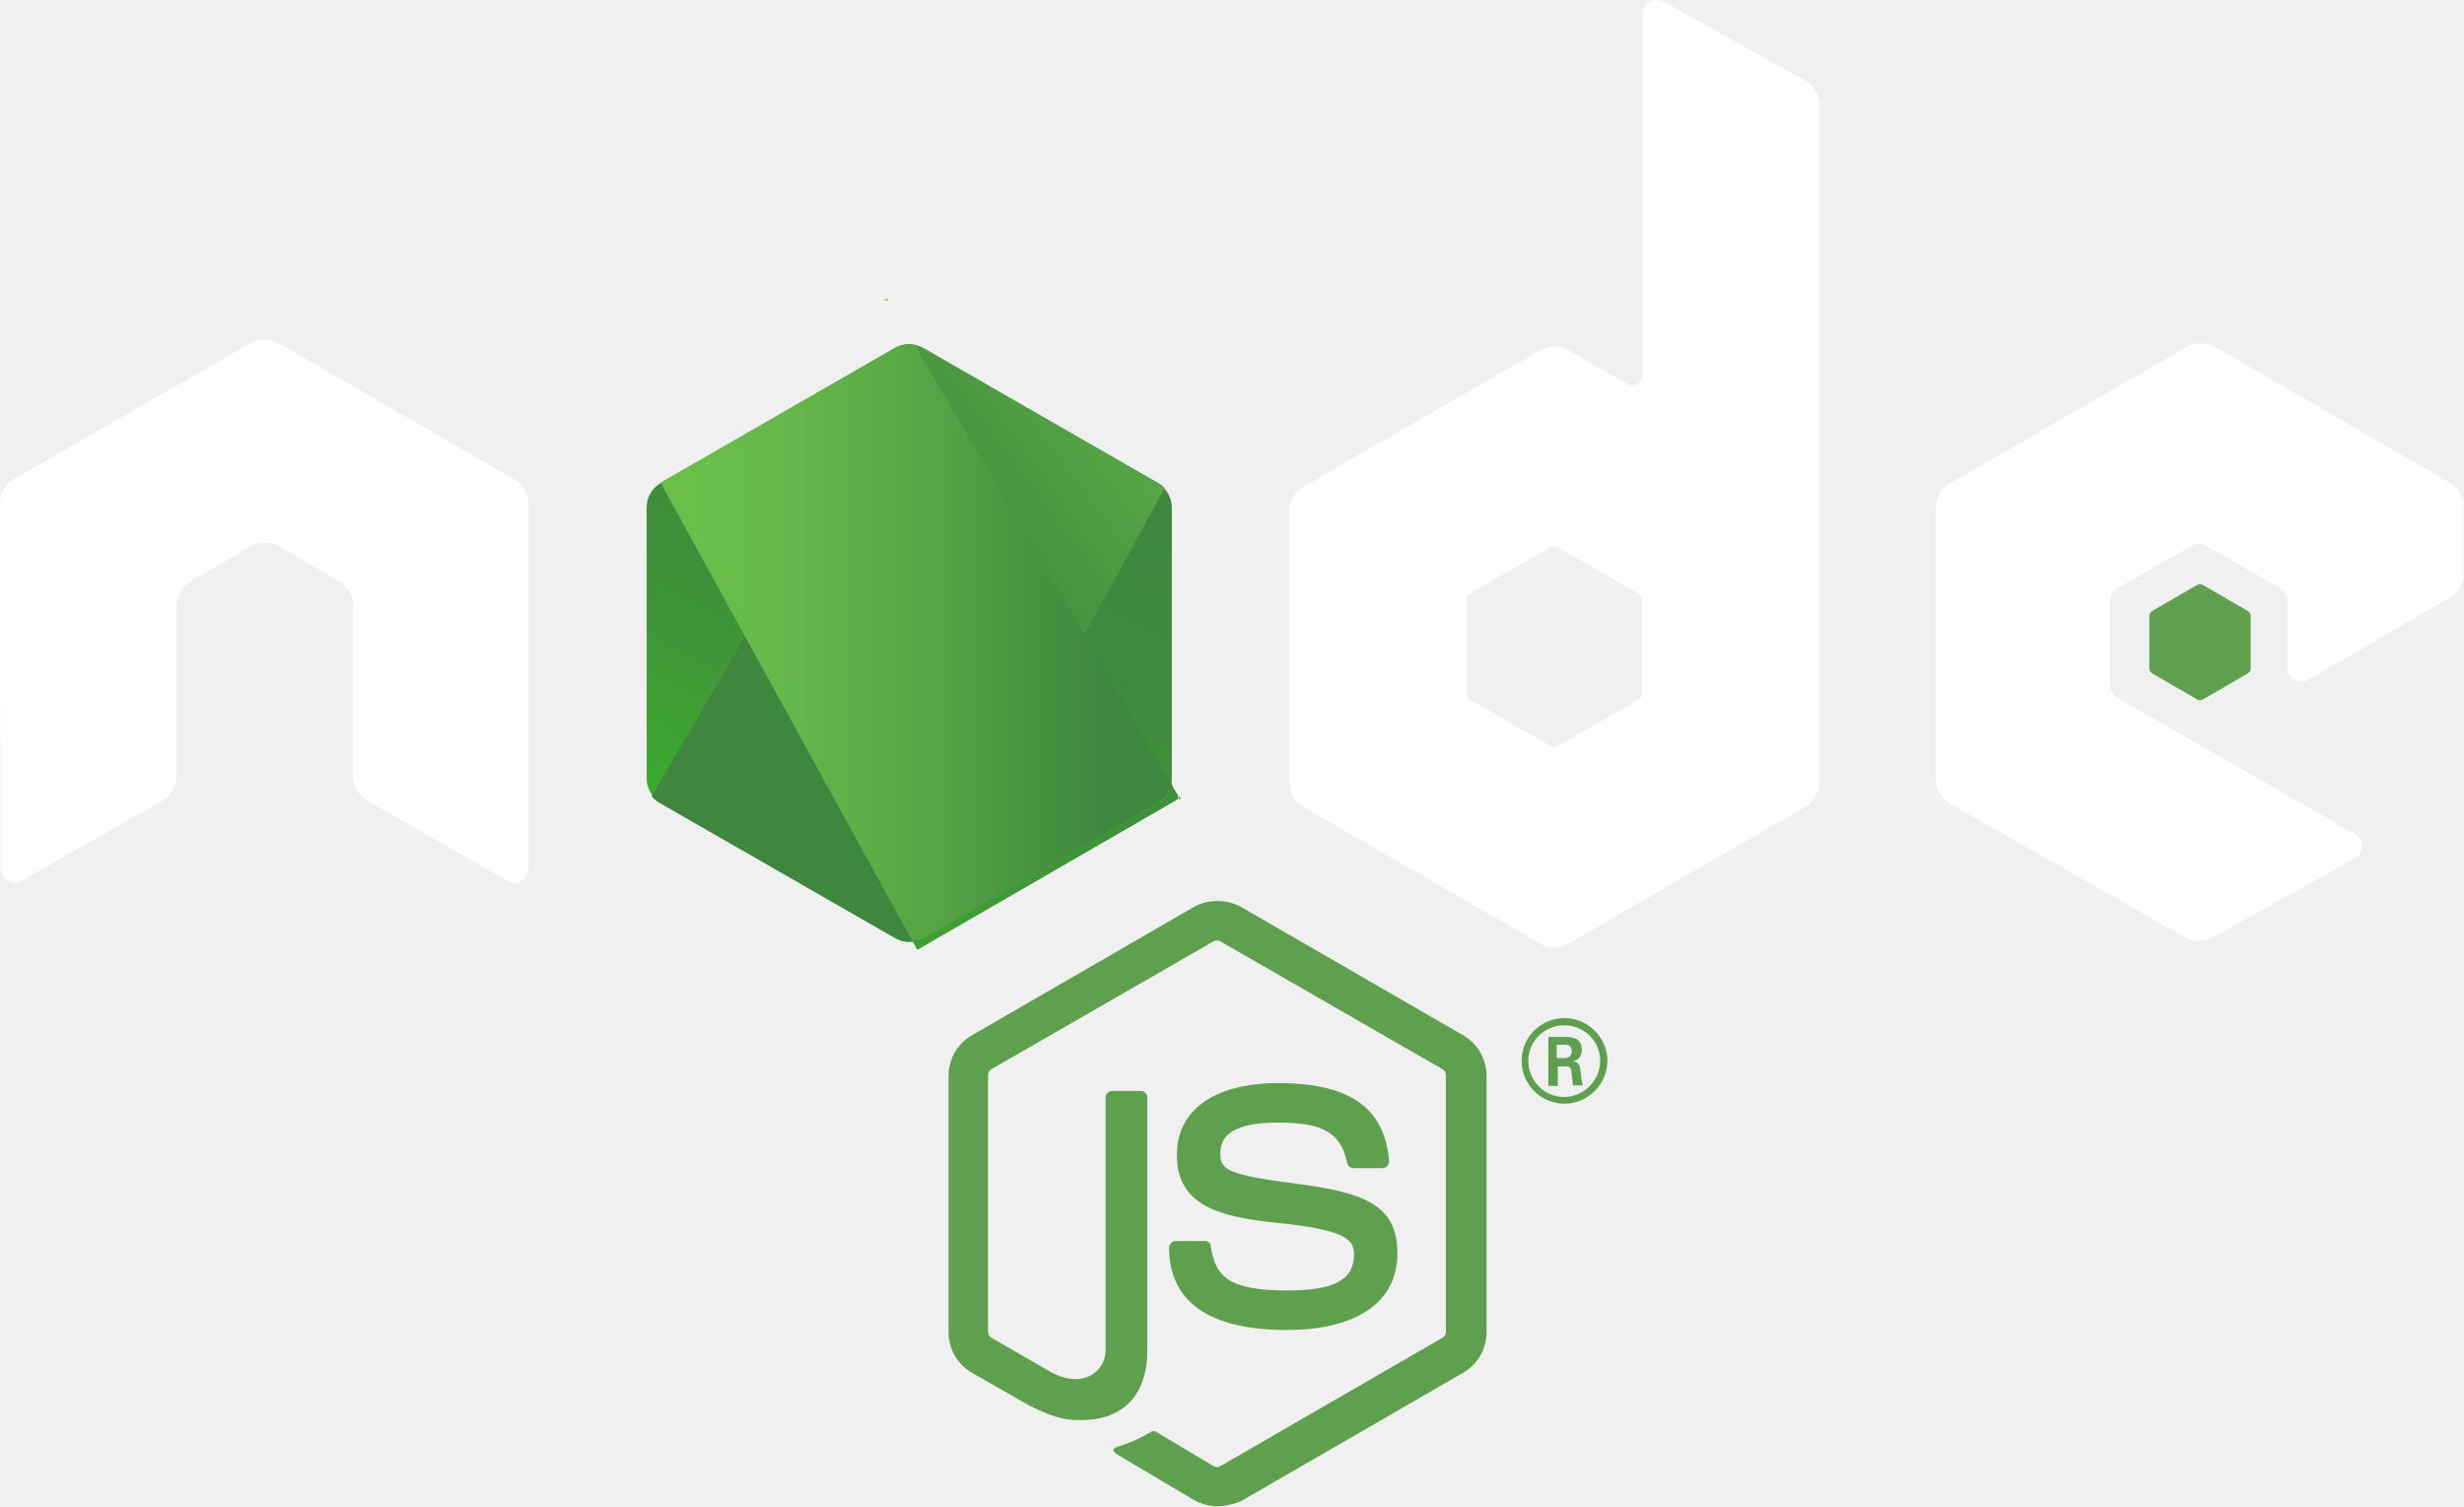
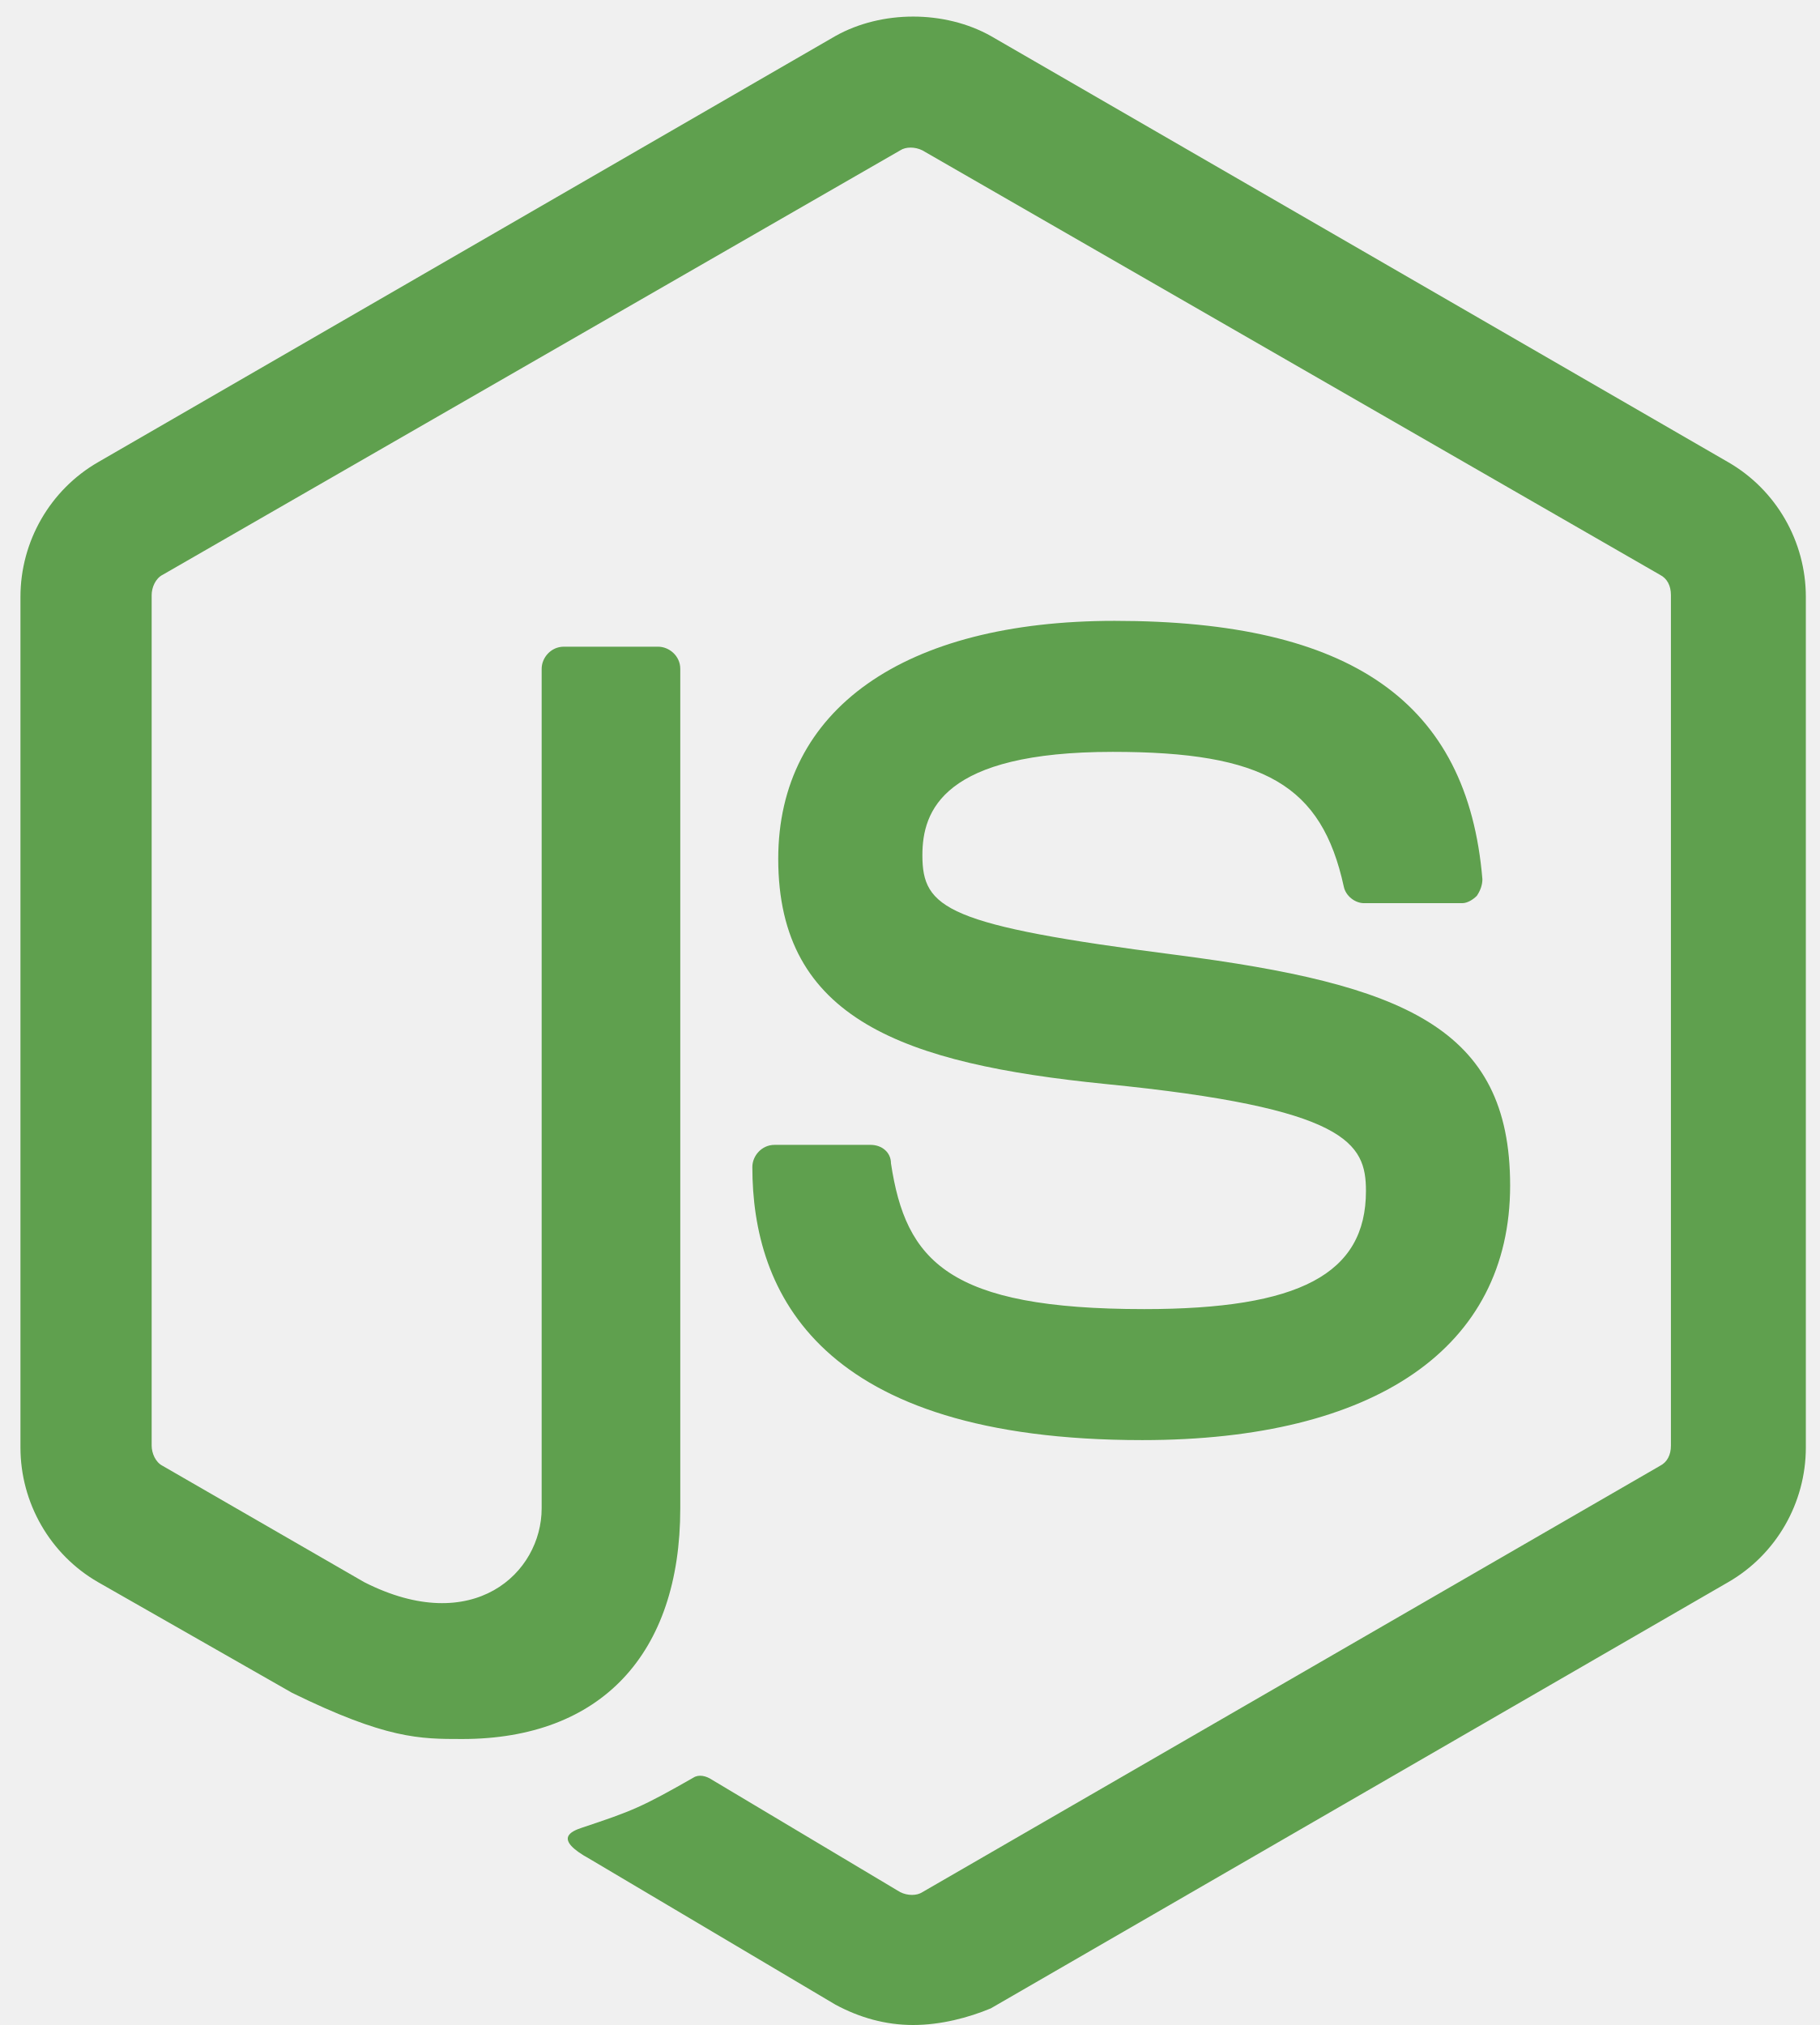
- <svg xmlns="http://www.w3.org/2000/svg" width="319" height="195" viewBox="0 0 319 195" fill="none">
-   <g clip-path="url(#clip0_52_4784)">
-     <path d="M157.625 195C156.544 195 155.534 194.712 154.597 194.208L145.007 188.522C143.565 187.73 144.286 187.442 144.718 187.298C146.665 186.65 147.026 186.506 149.045 185.354C149.261 185.21 149.549 185.282 149.766 185.426L157.121 189.817C157.409 189.961 157.77 189.961 157.986 189.817L186.756 173.189C187.045 173.045 187.189 172.757 187.189 172.398V139.214C187.189 138.854 187.045 138.566 186.756 138.422L157.986 121.866C157.697 121.722 157.337 121.722 157.121 121.866L128.35 138.422C128.062 138.566 127.917 138.926 127.917 139.214V172.398C127.917 172.686 128.062 173.045 128.35 173.189L136.21 177.724C140.464 179.884 143.132 177.364 143.132 174.845V142.093C143.132 141.661 143.492 141.229 143.997 141.229H147.675C148.107 141.229 148.54 141.589 148.54 142.093V174.845C148.54 180.532 145.439 183.843 140.031 183.843C138.373 183.843 137.075 183.843 133.398 182.043L125.826 177.724C123.952 176.645 122.798 174.629 122.798 172.47V139.286C122.798 137.126 123.952 135.111 125.826 134.031L154.597 117.403C156.4 116.395 158.851 116.395 160.654 117.403L189.424 134.031C191.299 135.111 192.453 137.126 192.453 139.286V172.47C192.453 174.629 191.299 176.645 189.424 177.724L160.654 194.352C159.789 194.712 158.707 195 157.625 195Z" fill="#5FA04E" />
-     <path d="M166.567 172.182C153.948 172.182 151.352 166.423 151.352 161.528C151.352 161.096 151.713 160.664 152.217 160.664H155.967C156.4 160.664 156.76 160.952 156.76 161.384C157.337 165.199 158.995 167.071 166.639 167.071C172.696 167.071 175.291 165.703 175.291 162.464C175.291 160.592 174.57 159.225 165.124 158.289C157.265 157.497 152.362 155.77 152.362 149.507C152.362 143.677 157.265 140.221 165.485 140.221C174.715 140.221 179.257 143.389 179.834 150.299C179.834 150.515 179.762 150.731 179.618 150.947C179.474 151.091 179.257 151.235 179.041 151.235H175.219C174.859 151.235 174.498 150.947 174.426 150.587C173.561 146.628 171.326 145.332 165.413 145.332C158.779 145.332 157.986 147.636 157.986 149.363C157.986 151.451 158.923 152.099 167.864 153.25C176.734 154.402 180.916 156.058 180.916 162.248C180.916 168.583 175.652 172.182 166.567 172.182Z" fill="#5FA04E" />
-     <path d="M208.1 137.342C208.1 140.365 205.576 142.885 202.548 142.885C199.519 142.885 196.996 140.437 196.996 137.342C196.996 134.175 199.591 131.8 202.548 131.8C205.504 131.8 208.1 134.247 208.1 137.342ZM197.861 137.342C197.861 139.934 199.952 142.021 202.476 142.021C205.072 142.021 207.163 139.862 207.163 137.342C207.163 134.751 205.072 132.735 202.476 132.735C200.024 132.735 197.861 134.751 197.861 137.342ZM200.457 134.247H202.62C203.341 134.247 204.783 134.247 204.783 135.903C204.783 137.054 204.062 137.27 203.629 137.414C204.495 137.486 204.567 138.062 204.639 138.854C204.711 139.358 204.783 140.221 204.927 140.509H203.629C203.629 140.221 203.413 138.638 203.413 138.566C203.341 138.206 203.197 138.062 202.764 138.062H201.683V140.581H200.457V134.247ZM201.61 136.982H202.548C203.341 136.982 203.485 136.406 203.485 136.118C203.485 135.255 202.908 135.255 202.548 135.255H201.538V136.982H201.61Z" fill="#5FA04E" />
-     <path fill-rule="evenodd" clip-rule="evenodd" d="M68.429 65.216C68.429 63.92 67.708 62.697 66.555 62.049L36.053 44.413C35.549 44.125 34.972 43.981 34.395 43.909C34.323 43.909 34.106 43.909 34.106 43.909C33.53 43.909 32.953 44.125 32.448 44.413L1.875 61.977C0.721 62.625 0 63.848 0 65.216L0.072 112.436C0.072 113.084 0.433 113.732 1.009 114.02C1.586 114.38 2.307 114.38 2.812 114.02L20.983 103.654C22.137 103.007 22.858 101.783 22.858 100.487V78.389C22.858 77.093 23.579 75.869 24.733 75.222L32.448 70.759C33.025 70.399 33.674 70.255 34.323 70.255C34.972 70.255 35.621 70.399 36.126 70.759L43.841 75.222C44.995 75.869 45.716 77.093 45.716 78.389V100.487C45.716 101.783 46.437 103.007 47.59 103.654L65.617 114.02C66.194 114.38 66.915 114.38 67.492 114.02C68.069 113.732 68.429 113.084 68.429 112.436V65.216Z" fill="white" />
-     <path fill-rule="evenodd" clip-rule="evenodd" d="M215.382 0.216C214.806 -0.072 214.085 -0.072 213.58 0.216C213.003 0.576 212.642 1.152 212.642 1.8V48.588C212.642 49.02 212.426 49.452 211.993 49.74C211.561 49.956 211.128 49.956 210.696 49.74L203.052 45.349C201.899 44.701 200.528 44.701 199.375 45.349L168.802 62.984C167.648 63.632 166.927 64.856 166.927 66.152V101.351C166.927 102.647 167.648 103.87 168.802 104.518L199.375 122.154C200.528 122.802 201.899 122.802 203.052 122.154L233.625 104.518C234.779 103.87 235.5 102.647 235.5 101.351V13.605C235.5 12.237 234.779 11.013 233.625 10.365L215.382 0.216ZM212.57 89.762C212.57 90.122 212.426 90.41 212.138 90.554L201.682 96.6C201.394 96.744 201.033 96.744 200.745 96.6L190.289 90.554C190.001 90.41 189.857 90.05 189.857 89.762V77.669C189.857 77.309 190.001 77.021 190.289 76.877L200.745 70.831C201.033 70.687 201.394 70.687 201.682 70.831L212.138 76.877C212.426 77.021 212.57 77.381 212.57 77.669V89.762Z" fill="white" />
-     <path fill-rule="evenodd" clip-rule="evenodd" d="M317.125 77.381C318.279 76.733 318.928 75.509 318.928 74.214V65.648C318.928 64.352 318.207 63.129 317.125 62.481L286.769 44.917C285.615 44.269 284.245 44.269 283.091 44.917L252.518 62.553C251.364 63.2 250.643 64.424 250.643 65.72V100.919C250.643 102.215 251.364 103.439 252.518 104.086L282.875 121.362C284.028 122.01 285.398 122.01 286.48 121.362L304.867 111.141C305.444 110.853 305.805 110.205 305.805 109.557C305.805 108.909 305.444 108.261 304.867 107.973L274.15 90.338C273.573 89.978 273.212 89.402 273.212 88.754V77.741C273.212 77.093 273.573 76.445 274.15 76.157L283.74 70.687C284.317 70.327 285.038 70.327 285.615 70.687L295.205 76.157C295.782 76.517 296.142 77.093 296.142 77.741V86.379C296.142 87.027 296.503 87.674 297.08 87.962C297.657 88.322 298.378 88.322 298.955 87.962L317.125 77.381Z" fill="white" />
-     <path fill-rule="evenodd" clip-rule="evenodd" d="M284.461 75.725C284.677 75.581 284.966 75.581 285.182 75.725L291.023 79.109C291.239 79.252 291.383 79.468 291.383 79.756V86.523C291.383 86.811 291.239 87.027 291.023 87.171L285.182 90.554C284.966 90.698 284.677 90.698 284.461 90.554L278.62 87.171C278.404 87.027 278.26 86.811 278.26 86.523V79.756C278.26 79.468 278.404 79.252 278.62 79.109L284.461 75.725Z" fill="#5FA04E" />
-     <path d="M119.553 45.061C118.399 44.413 117.029 44.413 115.875 45.061L85.519 62.553C84.365 63.2 83.716 64.424 83.716 65.72V100.775C83.716 102.071 84.437 103.295 85.519 103.942L115.875 121.434C117.029 122.082 118.399 122.082 119.553 121.434L149.91 103.942C151.063 103.295 151.712 102.071 151.712 100.775V65.72C151.712 64.424 150.991 63.2 149.91 62.553L119.553 45.061Z" fill="url(#paint0_linear_52_4784)" />
-     <path d="M149.982 62.553L119.481 45.061C119.192 44.917 118.832 44.773 118.543 44.701L84.365 103.079C84.653 103.439 85.014 103.726 85.374 103.942L115.875 121.434C116.741 121.938 117.75 122.082 118.688 121.794L150.775 63.2C150.559 62.913 150.27 62.697 149.982 62.553Z" fill="url(#paint1_linear_52_4784)" />
-     <path d="M114.866 38.654L114.433 38.87H115.01L114.866 38.654Z" fill="url(#paint2_linear_52_4784)" />
-     <path d="M149.982 103.942C150.847 103.439 151.496 102.575 151.785 101.639L118.399 44.629C117.534 44.485 116.597 44.557 115.803 45.061L85.519 62.481L118.183 121.938C118.616 121.866 119.12 121.722 119.553 121.506L149.982 103.942Z" fill="url(#paint3_linear_52_4784)" />
-     <path d="M152.866 103.367L152.65 103.007V103.511L152.866 103.367Z" fill="url(#paint4_linear_52_4784)" />
-     <path d="M149.982 103.942L119.553 121.434C119.12 121.65 118.687 121.794 118.183 121.866L118.759 122.946L152.505 103.439V103.007L151.64 101.567C151.568 102.575 150.919 103.439 149.982 103.942Z" fill="url(#paint5_linear_52_4784)" />
-     <path d="M149.982 103.942L119.553 121.434C119.12 121.65 118.687 121.794 118.183 121.866L118.759 122.946L152.505 103.439V103.007L151.64 101.567C151.568 102.575 150.919 103.439 149.982 103.942Z" fill="url(#paint6_linear_52_4784)" />
-   </g>
-   <defs>
-     <linearGradient id="paint0_linear_52_4784" x1="130.077" y1="58.088" x2="102.706" y2="114.021" gradientUnits="userSpaceOnUse">
-       <stop stop-color="#3F873F" />
-       <stop offset="0.33" stop-color="#3F8B3D" />
-       <stop offset="0.637" stop-color="#3E9638" />
-       <stop offset="0.934" stop-color="#3DA92E" />
-       <stop offset="1" stop-color="#3DAE2B" />
-     </linearGradient>
-     <linearGradient id="paint1_linear_52_4784" x1="113.101" y1="87.341" x2="190.022" y2="30.409" gradientUnits="userSpaceOnUse">
-       <stop offset="0.138" stop-color="#3F873F" />
-       <stop offset="0.402" stop-color="#52A044" />
-       <stop offset="0.713" stop-color="#64B749" />
-       <stop offset="0.908" stop-color="#6ABF4B" />
-     </linearGradient>
-     <linearGradient id="paint2_linear_52_4784" x1="82.602" y1="38.739" x2="152.847" y2="38.739" gradientUnits="userSpaceOnUse">
-       <stop offset="0.092" stop-color="#6ABF4B" />
-       <stop offset="0.287" stop-color="#64B749" />
-       <stop offset="0.598" stop-color="#52A044" />
-       <stop offset="0.862" stop-color="#3F873F" />
-     </linearGradient>
-     <linearGradient id="paint3_linear_52_4784" x1="82.603" y1="83.236" x2="152.847" y2="83.236" gradientUnits="userSpaceOnUse">
-       <stop offset="0.092" stop-color="#6ABF4B" />
-       <stop offset="0.287" stop-color="#64B749" />
-       <stop offset="0.598" stop-color="#52A044" />
-       <stop offset="0.862" stop-color="#3F873F" />
-     </linearGradient>
-     <linearGradient id="paint4_linear_52_4784" x1="82.602" y1="103.255" x2="152.847" y2="103.255" gradientUnits="userSpaceOnUse">
-       <stop offset="0.092" stop-color="#6ABF4B" />
-       <stop offset="0.287" stop-color="#64B749" />
-       <stop offset="0.598" stop-color="#52A044" />
-       <stop offset="0.862" stop-color="#3F873F" />
-     </linearGradient>
-     <linearGradient id="paint5_linear_52_4784" x1="82.603" y1="112.303" x2="152.847" y2="112.303" gradientUnits="userSpaceOnUse">
-       <stop offset="0.092" stop-color="#6ABF4B" />
-       <stop offset="0.287" stop-color="#64B749" />
-       <stop offset="0.598" stop-color="#52A044" />
-       <stop offset="0.862" stop-color="#3F873F" />
-     </linearGradient>
-     <linearGradient id="paint6_linear_52_4784" x1="163.081" y1="56.431" x2="119.879" y2="144.714" gradientUnits="userSpaceOnUse">
-       <stop stop-color="#3F873F" />
-       <stop offset="0.33" stop-color="#3F8B3D" />
-       <stop offset="0.637" stop-color="#3E9638" />
-       <stop offset="0.934" stop-color="#3DA92E" />
-       <stop offset="1" stop-color="#3DAE2B" />
-     </linearGradient>
-     <clipPath id="clip0_52_4784">
-       <rect width="319" height="195" fill="white" />
-     </clipPath>
-   </defs>
+ <svg xmlns="http://www.w3.org/2000/svg" width="71" height="79" viewBox="0 0 71 79" fill="none">
+   <path d="M35.625 79C34.544 79 33.534 78.712 32.597 78.208L23.007 72.522C21.565 71.73 22.286 71.442 22.718 71.298C24.665 70.65 25.026 70.506 27.045 69.354C27.261 69.21 27.549 69.282 27.766 69.426L35.121 73.817C35.409 73.961 35.77 73.961 35.986 73.817L64.757 57.189C65.045 57.045 65.189 56.758 65.189 56.398V23.214C65.189 22.854 65.045 22.566 64.757 22.422L35.986 5.866C35.697 5.722 35.337 5.722 35.121 5.866L6.35 22.422C6.062 22.566 5.917 22.926 5.917 23.214V56.398C5.917 56.685 6.062 57.045 6.35 57.189L14.21 61.724C18.464 63.884 21.132 61.364 21.132 58.845V26.093C21.132 25.661 21.492 25.229 21.997 25.229H25.675C26.107 25.229 26.54 25.589 26.54 26.093V58.845C26.54 64.532 23.439 67.843 18.031 67.843C16.373 67.843 15.075 67.843 11.398 66.043L3.826 61.724C1.952 60.645 0.798 58.629 0.798 56.47V23.286C0.798 21.126 1.952 19.111 3.826 18.031L32.597 1.403C34.4 0.395 36.851 0.395 38.654 1.403L67.424 18.031C69.299 19.111 70.453 21.126 70.453 23.286V56.47C70.453 58.629 69.299 60.645 67.424 61.724L38.654 78.352C37.789 78.712 36.707 79 35.625 79Z" fill="#5FA04E" />
+   <path d="M44.567 56.182C31.948 56.182 29.352 50.423 29.352 45.528C29.352 45.096 29.713 44.664 30.217 44.664H33.967C34.4 44.664 34.76 44.952 34.76 45.384C35.337 49.199 36.995 51.071 44.639 51.071C50.696 51.071 53.291 49.703 53.291 46.464C53.291 44.593 52.57 43.225 43.124 42.289C35.265 41.497 30.362 39.77 30.362 33.507C30.362 27.677 35.265 24.221 43.485 24.221C52.715 24.221 57.257 27.389 57.834 34.299C57.834 34.515 57.762 34.731 57.618 34.947C57.474 35.091 57.257 35.235 57.041 35.235H53.219C52.859 35.235 52.498 34.947 52.426 34.587C51.561 30.628 49.326 29.332 43.413 29.332C36.779 29.332 35.986 31.636 35.986 33.363C35.986 35.451 36.923 36.099 45.864 37.25C54.734 38.402 58.916 40.058 58.916 46.248C58.916 52.583 53.652 56.182 44.567 56.182Z" fill="#5FA04E" />
</svg>
